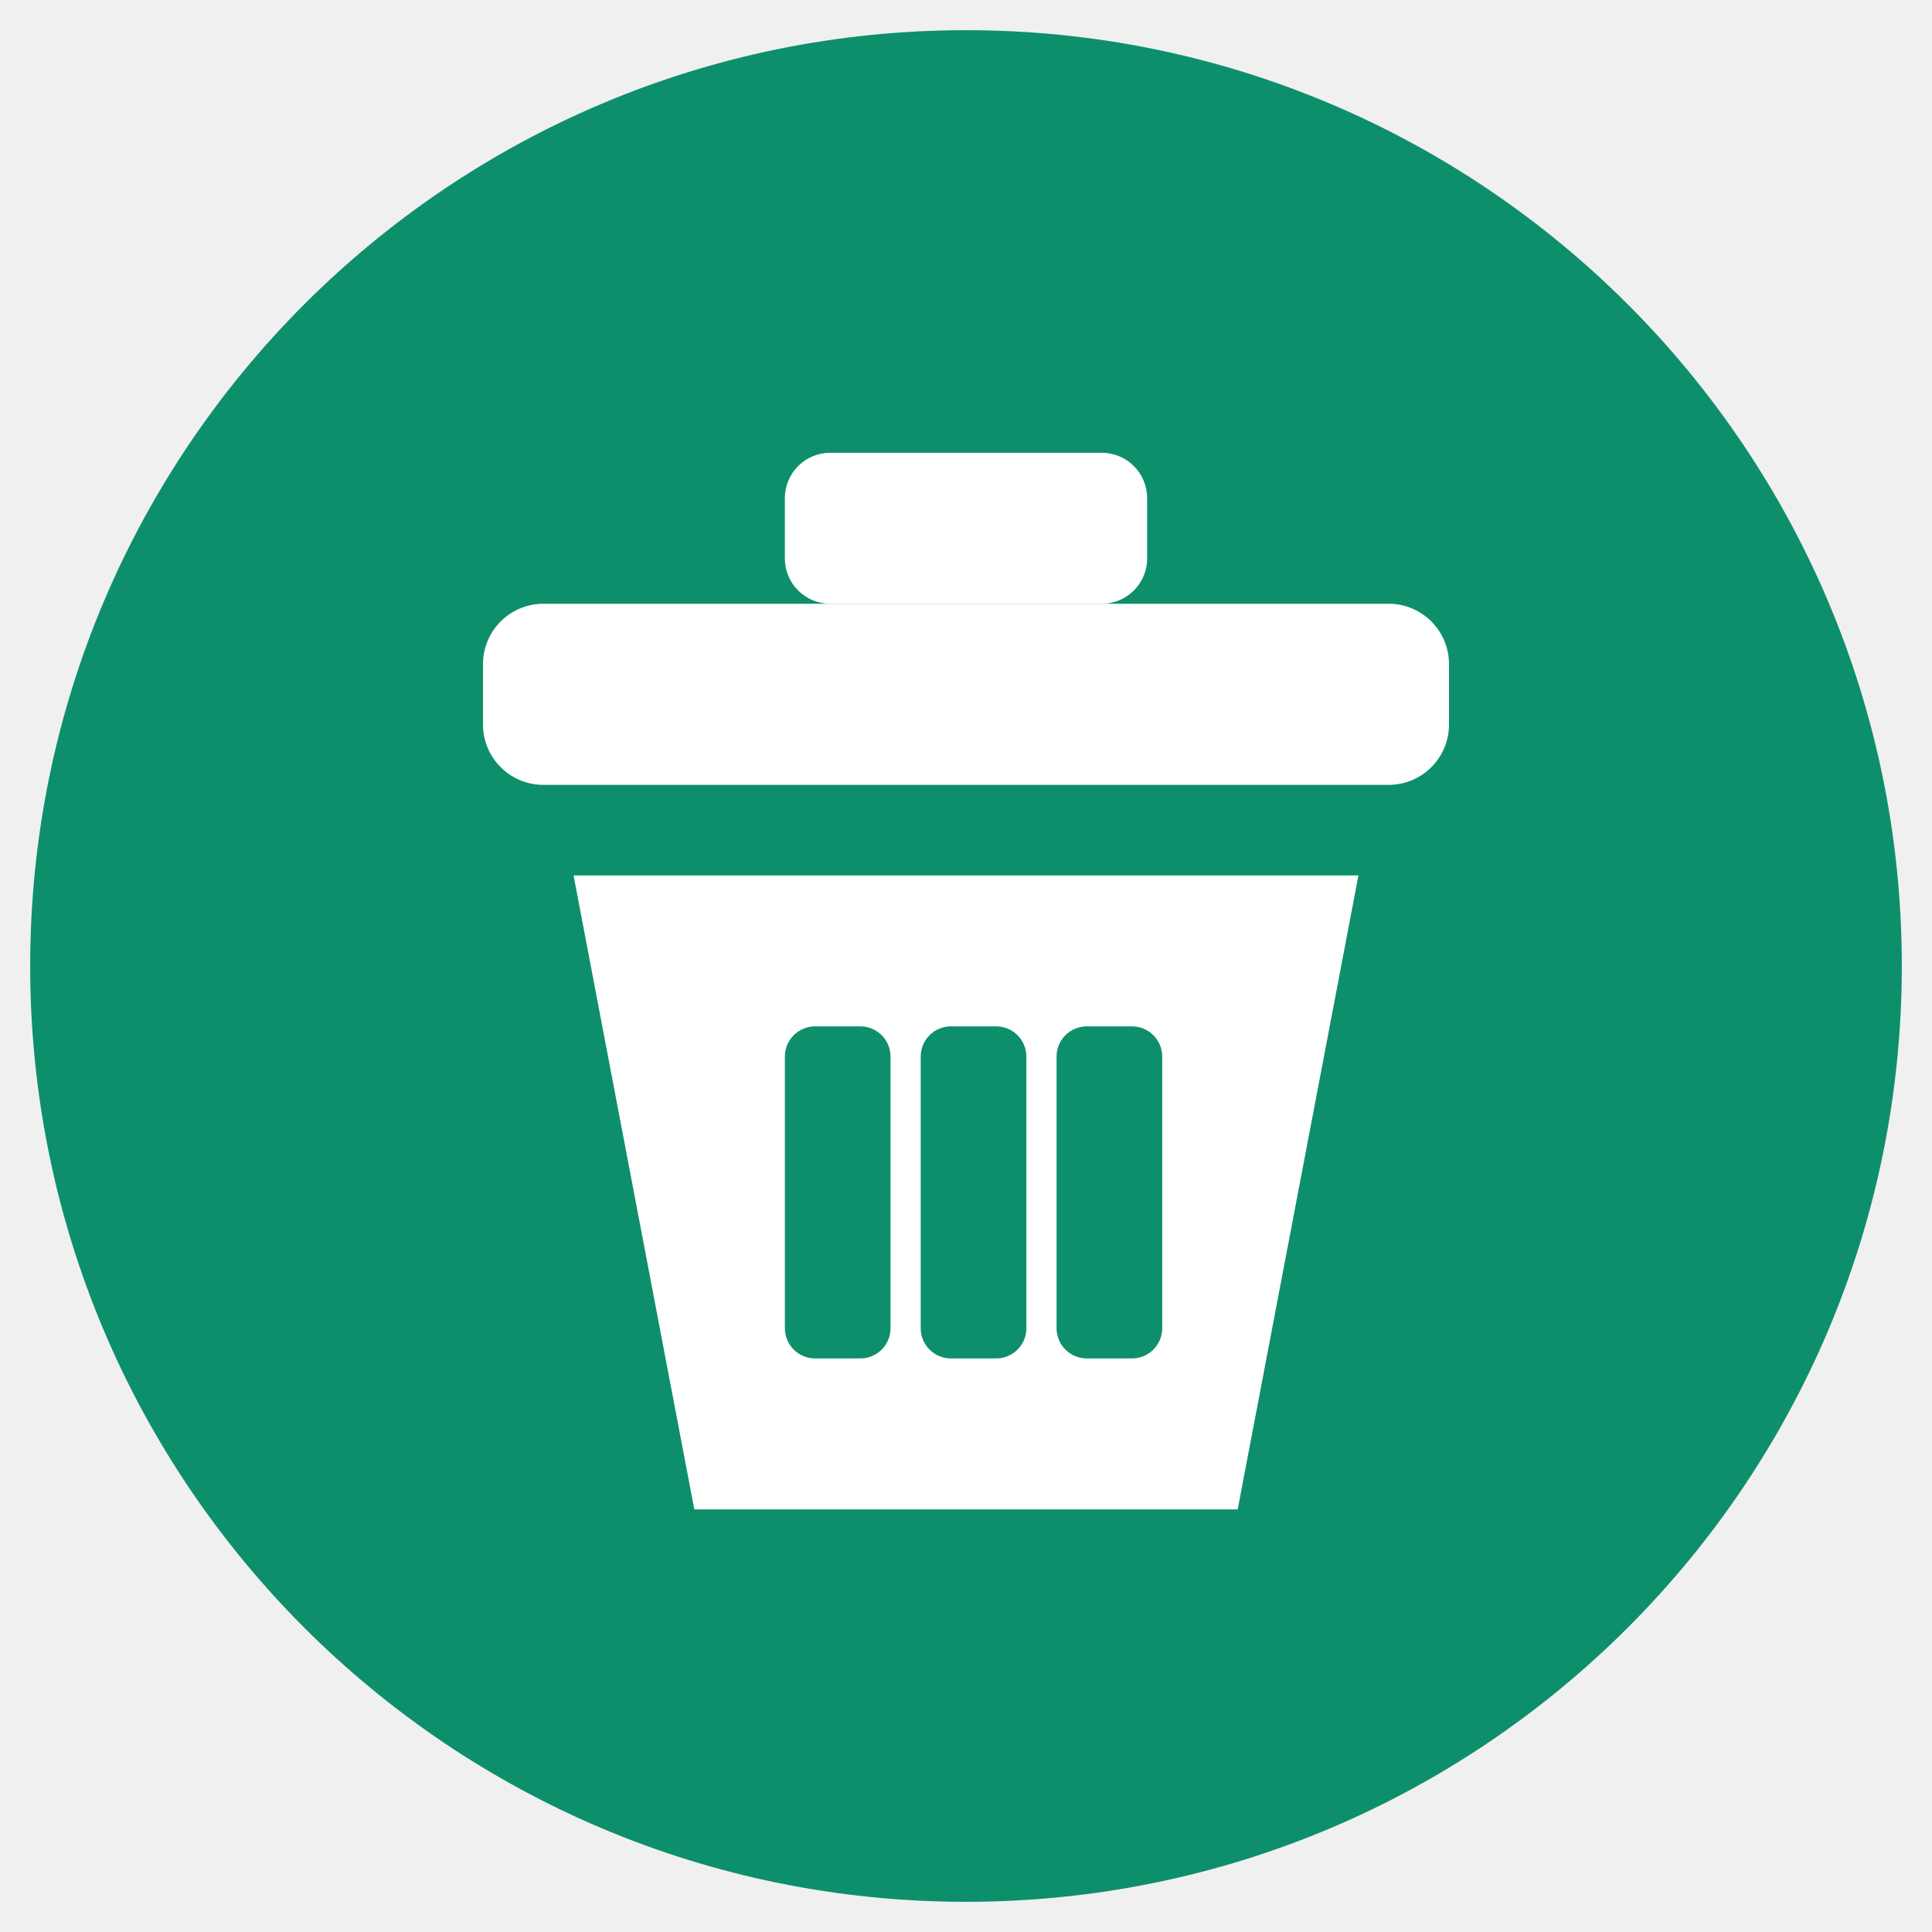
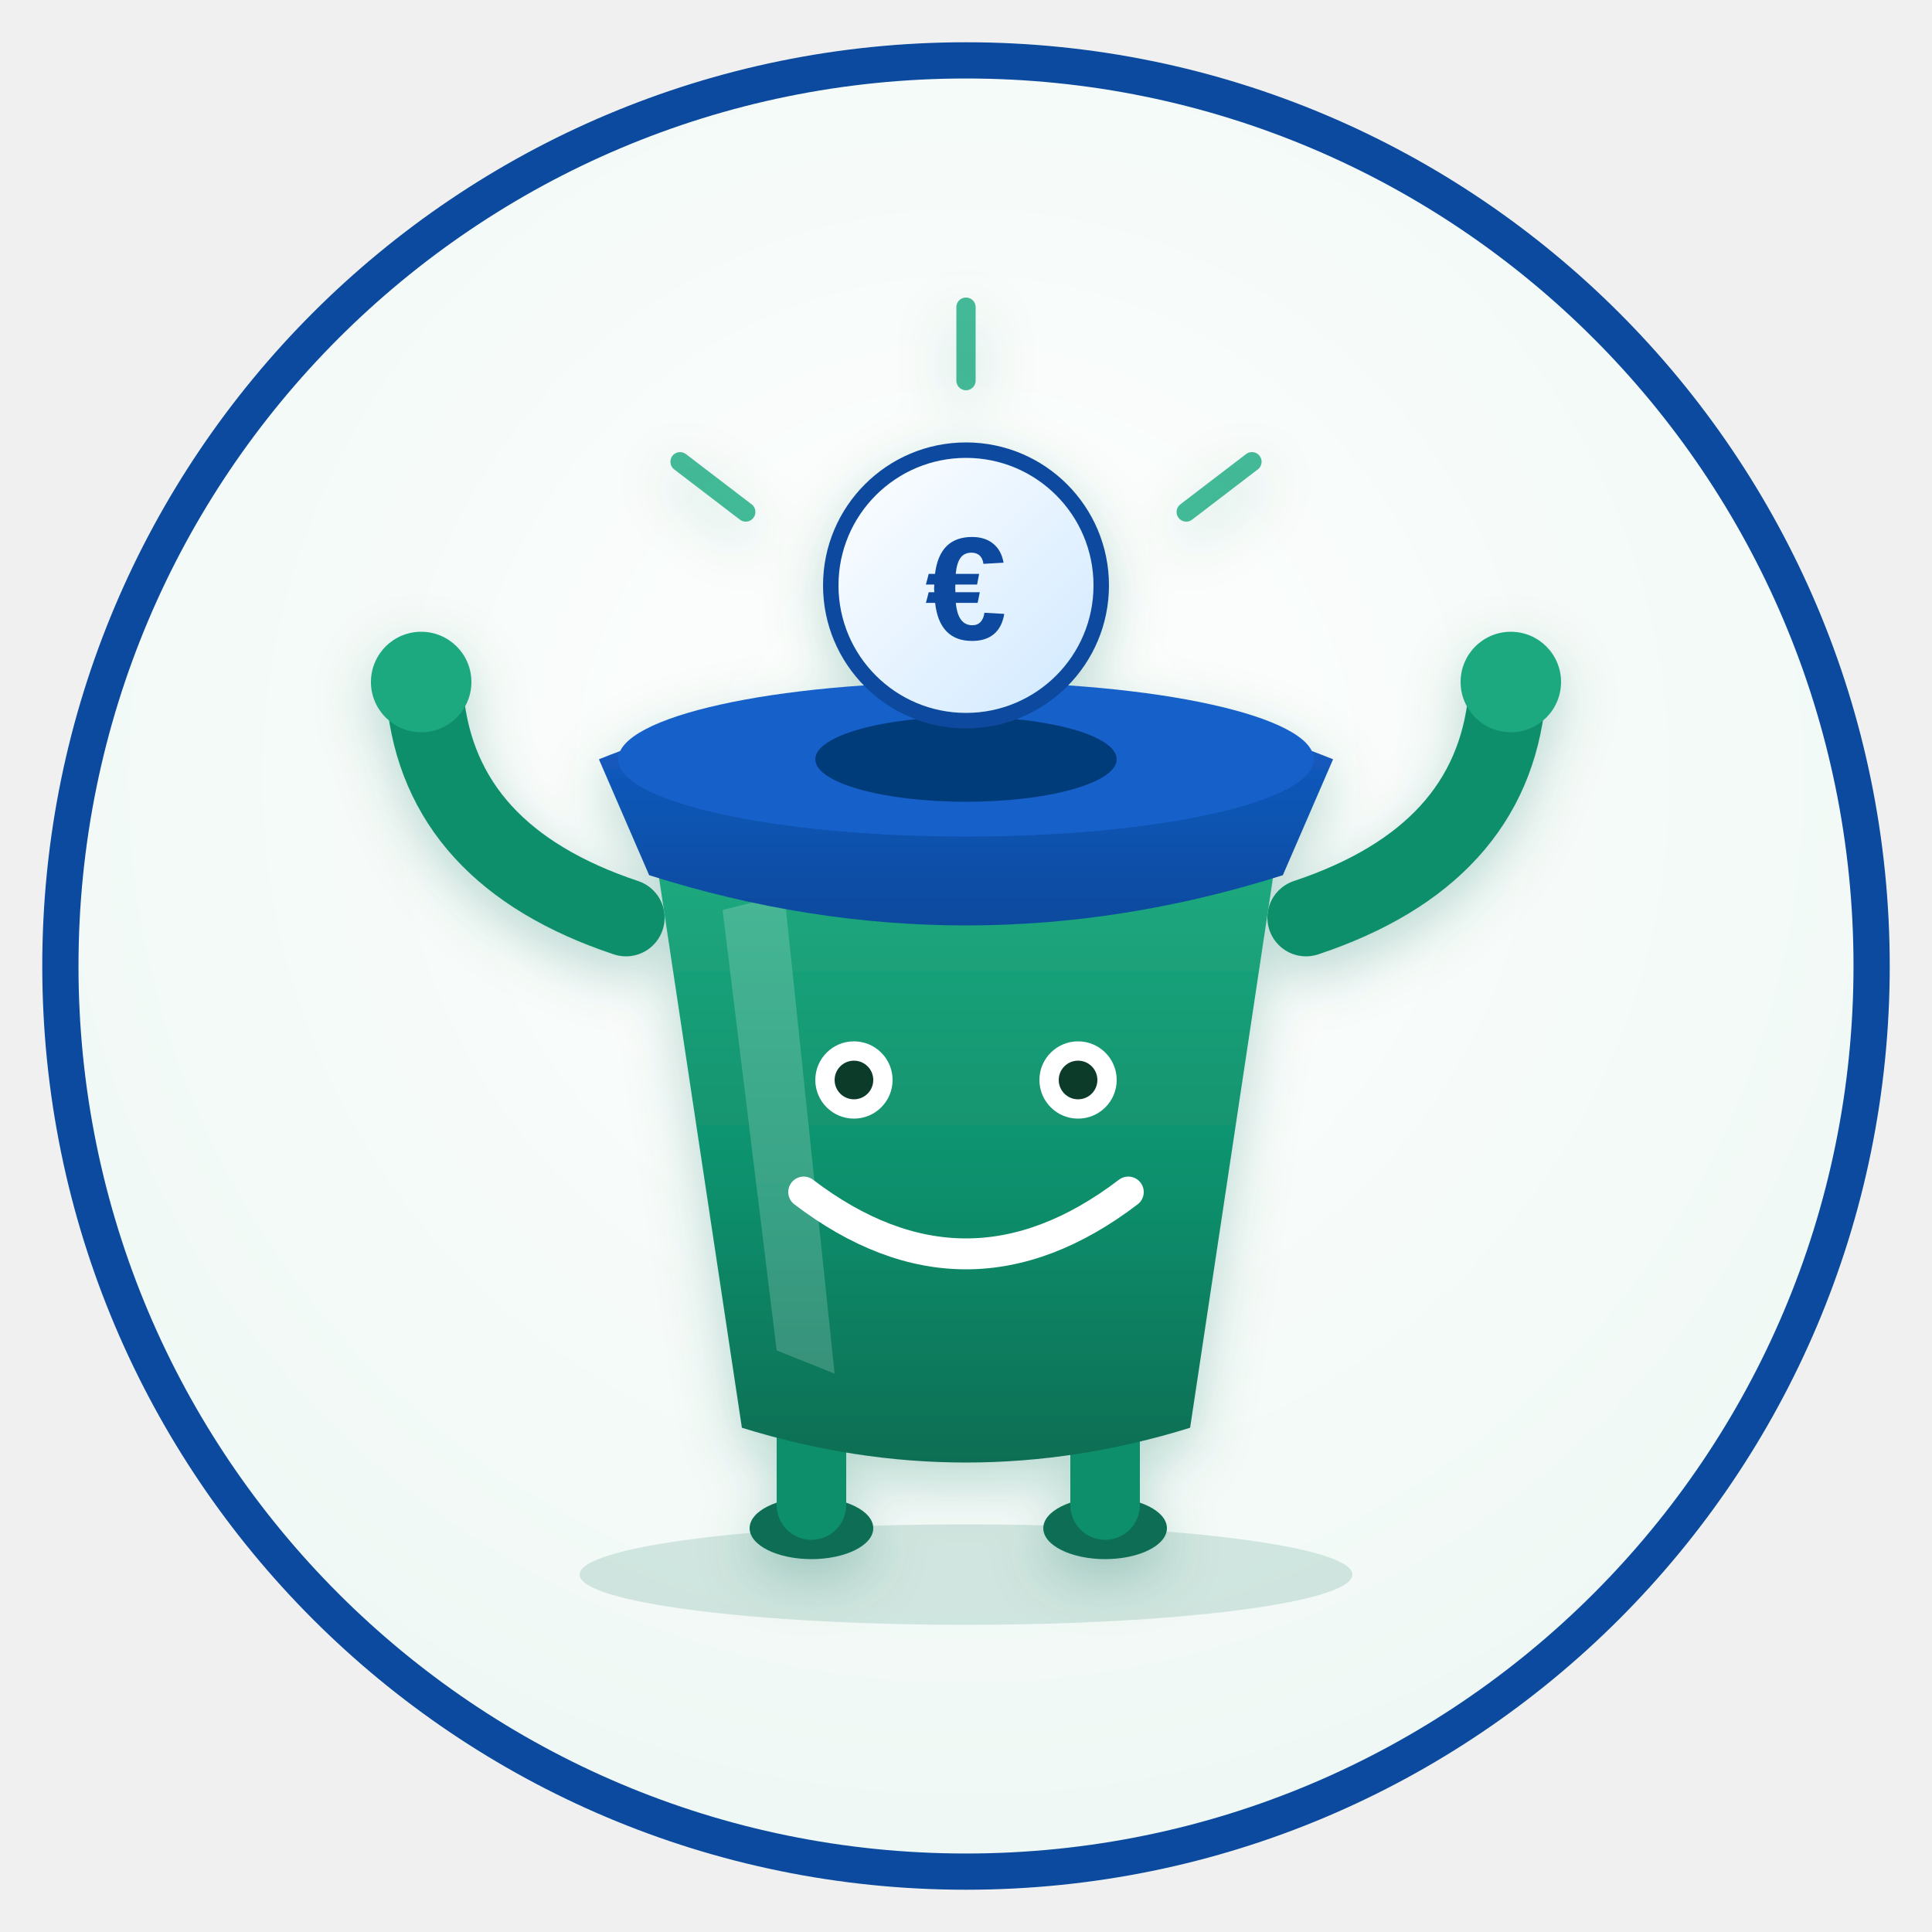
- <svg xmlns="http://www.w3.org/2000/svg" viewBox="0 0 64 64" width="64" height="64" role="img" aria-label="CashMetTrash">
-   <circle cx="32" cy="32" r="31" fill="#0E8F6C" />
-   <rect x="26" y="15" width="12" height="5" rx="1.5" fill="#fff" />
-   <rect x="16" y="20" width="32" height="6" rx="2" fill="#fff" />
-   <path d="M19 29h26l-4 21H23z" fill="#fff" />
-   <rect x="26" y="34" width="3.5" height="11" rx="1" fill="#0E8F6C" />
-   <rect x="30.5" y="34" width="3.5" height="11" rx="1" fill="#0E8F6C" />
-   <rect x="35" y="34" width="3.5" height="11" rx="1" fill="#0E8F6C" />
+ <svg xmlns="http://www.w3.org/2000/svg" width="640" height="640" viewBox="0 0 640 640" role="img" aria-label="CashMetTrash">
+   <defs>
+     <linearGradient id="binBody" x1="0%" y1="0%" x2="0%" y2="100%">
+       <stop offset="0%" stop-color="#1FA97F" />
+       <stop offset="55%" stop-color="#0E8F6C" />
+       <stop offset="100%" stop-color="#0A6E54" />
+     </linearGradient>
+     <linearGradient id="binLid" x1="0%" y1="0%" x2="0%" y2="100%">
+       <stop offset="0%" stop-color="#1560C9" />
+       <stop offset="100%" stop-color="#0B4A9E" />
+     </linearGradient>
+     <linearGradient id="coin" x1="0%" y1="0%" x2="100%" y2="100%">
+       <stop offset="0%" stop-color="#FFFFFF" />
+       <stop offset="100%" stop-color="#CFE8FF" />
+     </linearGradient>
+     <radialGradient id="bg" cx="50%" cy="40%" r="75%">
+       <stop offset="0%" stop-color="#FFFFFF" />
+       <stop offset="100%" stop-color="#EAF6F1" />
+     </radialGradient>
+     <filter id="softShadow" x="-30%" y="-30%" width="160%" height="160%">
+       <feDropShadow dx="0" dy="5" stdDeviation="7" flood-color="#0A6E54" flood-opacity="0.25" />
+     </filter>
+   </defs>
+   <circle cx="320" cy="320" r="306" fill="url(#bg)" />
+   <circle cx="320" cy="320" r="300" fill="none" stroke="#0B4A9E" stroke-width="12" />
+   <g transform="translate(320 320) scale(1.28) translate(-320 -262.5)">
+     <ellipse cx="320" cy="420" rx="100" ry="13" fill="#0A6E54" opacity="0.15" />
+     <g filter="url(#softShadow)">
+       <g fill="#0A6E54">
+         <ellipse cx="280" cy="408" rx="16" ry="8" />
+         <ellipse cx="356" cy="408" rx="16" ry="8" />
+       </g>
+       <rect x="271" y="375" width="18" height="36" rx="9" fill="#0E8F6C" />
+       <rect x="347" y="375" width="18" height="36" rx="9" fill="#0E8F6C" />
+       <path d="M232 250 Q184 234 180 193" stroke="#0E8F6C" stroke-width="20" stroke-linecap="round" fill="none" />
+       <path d="M408 250 Q456 234 460 193" stroke="#0E8F6C" stroke-width="20" stroke-linecap="round" fill="none" />
+       <circle cx="179" cy="189" r="13" fill="#1FA97F" />
+       <circle cx="461" cy="189" r="13" fill="#1FA97F" />
+       <path d="M240 236 L262 382 Q320 400 378 382 L400 236 Q320 260 240 236 Z" fill="url(#binBody)" />
+       <path d="M257 248 L271 362 Q286 368 286 368 L273 244 Z" fill="#FFFFFF" opacity="0.18" />
+       <path d="M225 209 Q320 171 415 209 L402 239 Q320 265 238 239 Z" fill="url(#binLid)" />
+       <ellipse cx="320" cy="209" rx="90" ry="20" fill="#1560C9" />
+       <ellipse cx="320" cy="209" rx="39" ry="11" fill="#063A7A" />
+       <circle cx="291" cy="292" r="10" fill="#FFFFFF" />
+       <circle cx="291" cy="292" r="5" fill="#0A3A2C" />
+       <circle cx="349" cy="292" r="10" fill="#FFFFFF" />
+       <circle cx="349" cy="292" r="5" fill="#0A3A2C" />
+       <path d="M278 321 Q320 353 362 321" stroke="#FFFFFF" stroke-width="8" stroke-linecap="round" fill="none" />
+       <circle cx="320" cy="164" r="35" fill="url(#coin)" stroke="#0B4A9E" stroke-width="4" />
+       <text x="320" y="178" font-family="Arial, Helvetica, sans-serif" font-weight="800" font-size="38" fill="#0B4A9E" text-anchor="middle">€</text>
+       <g stroke="#1FA97F" stroke-width="5" stroke-linecap="round" opacity="0.8">
+         <path d="M263 145 L246 132" />
+         <path d="M377 145 L394 132" />
+         <path d="M320 111 L320 92" />
+       </g>
+     </g>
+   </g>
</svg>
